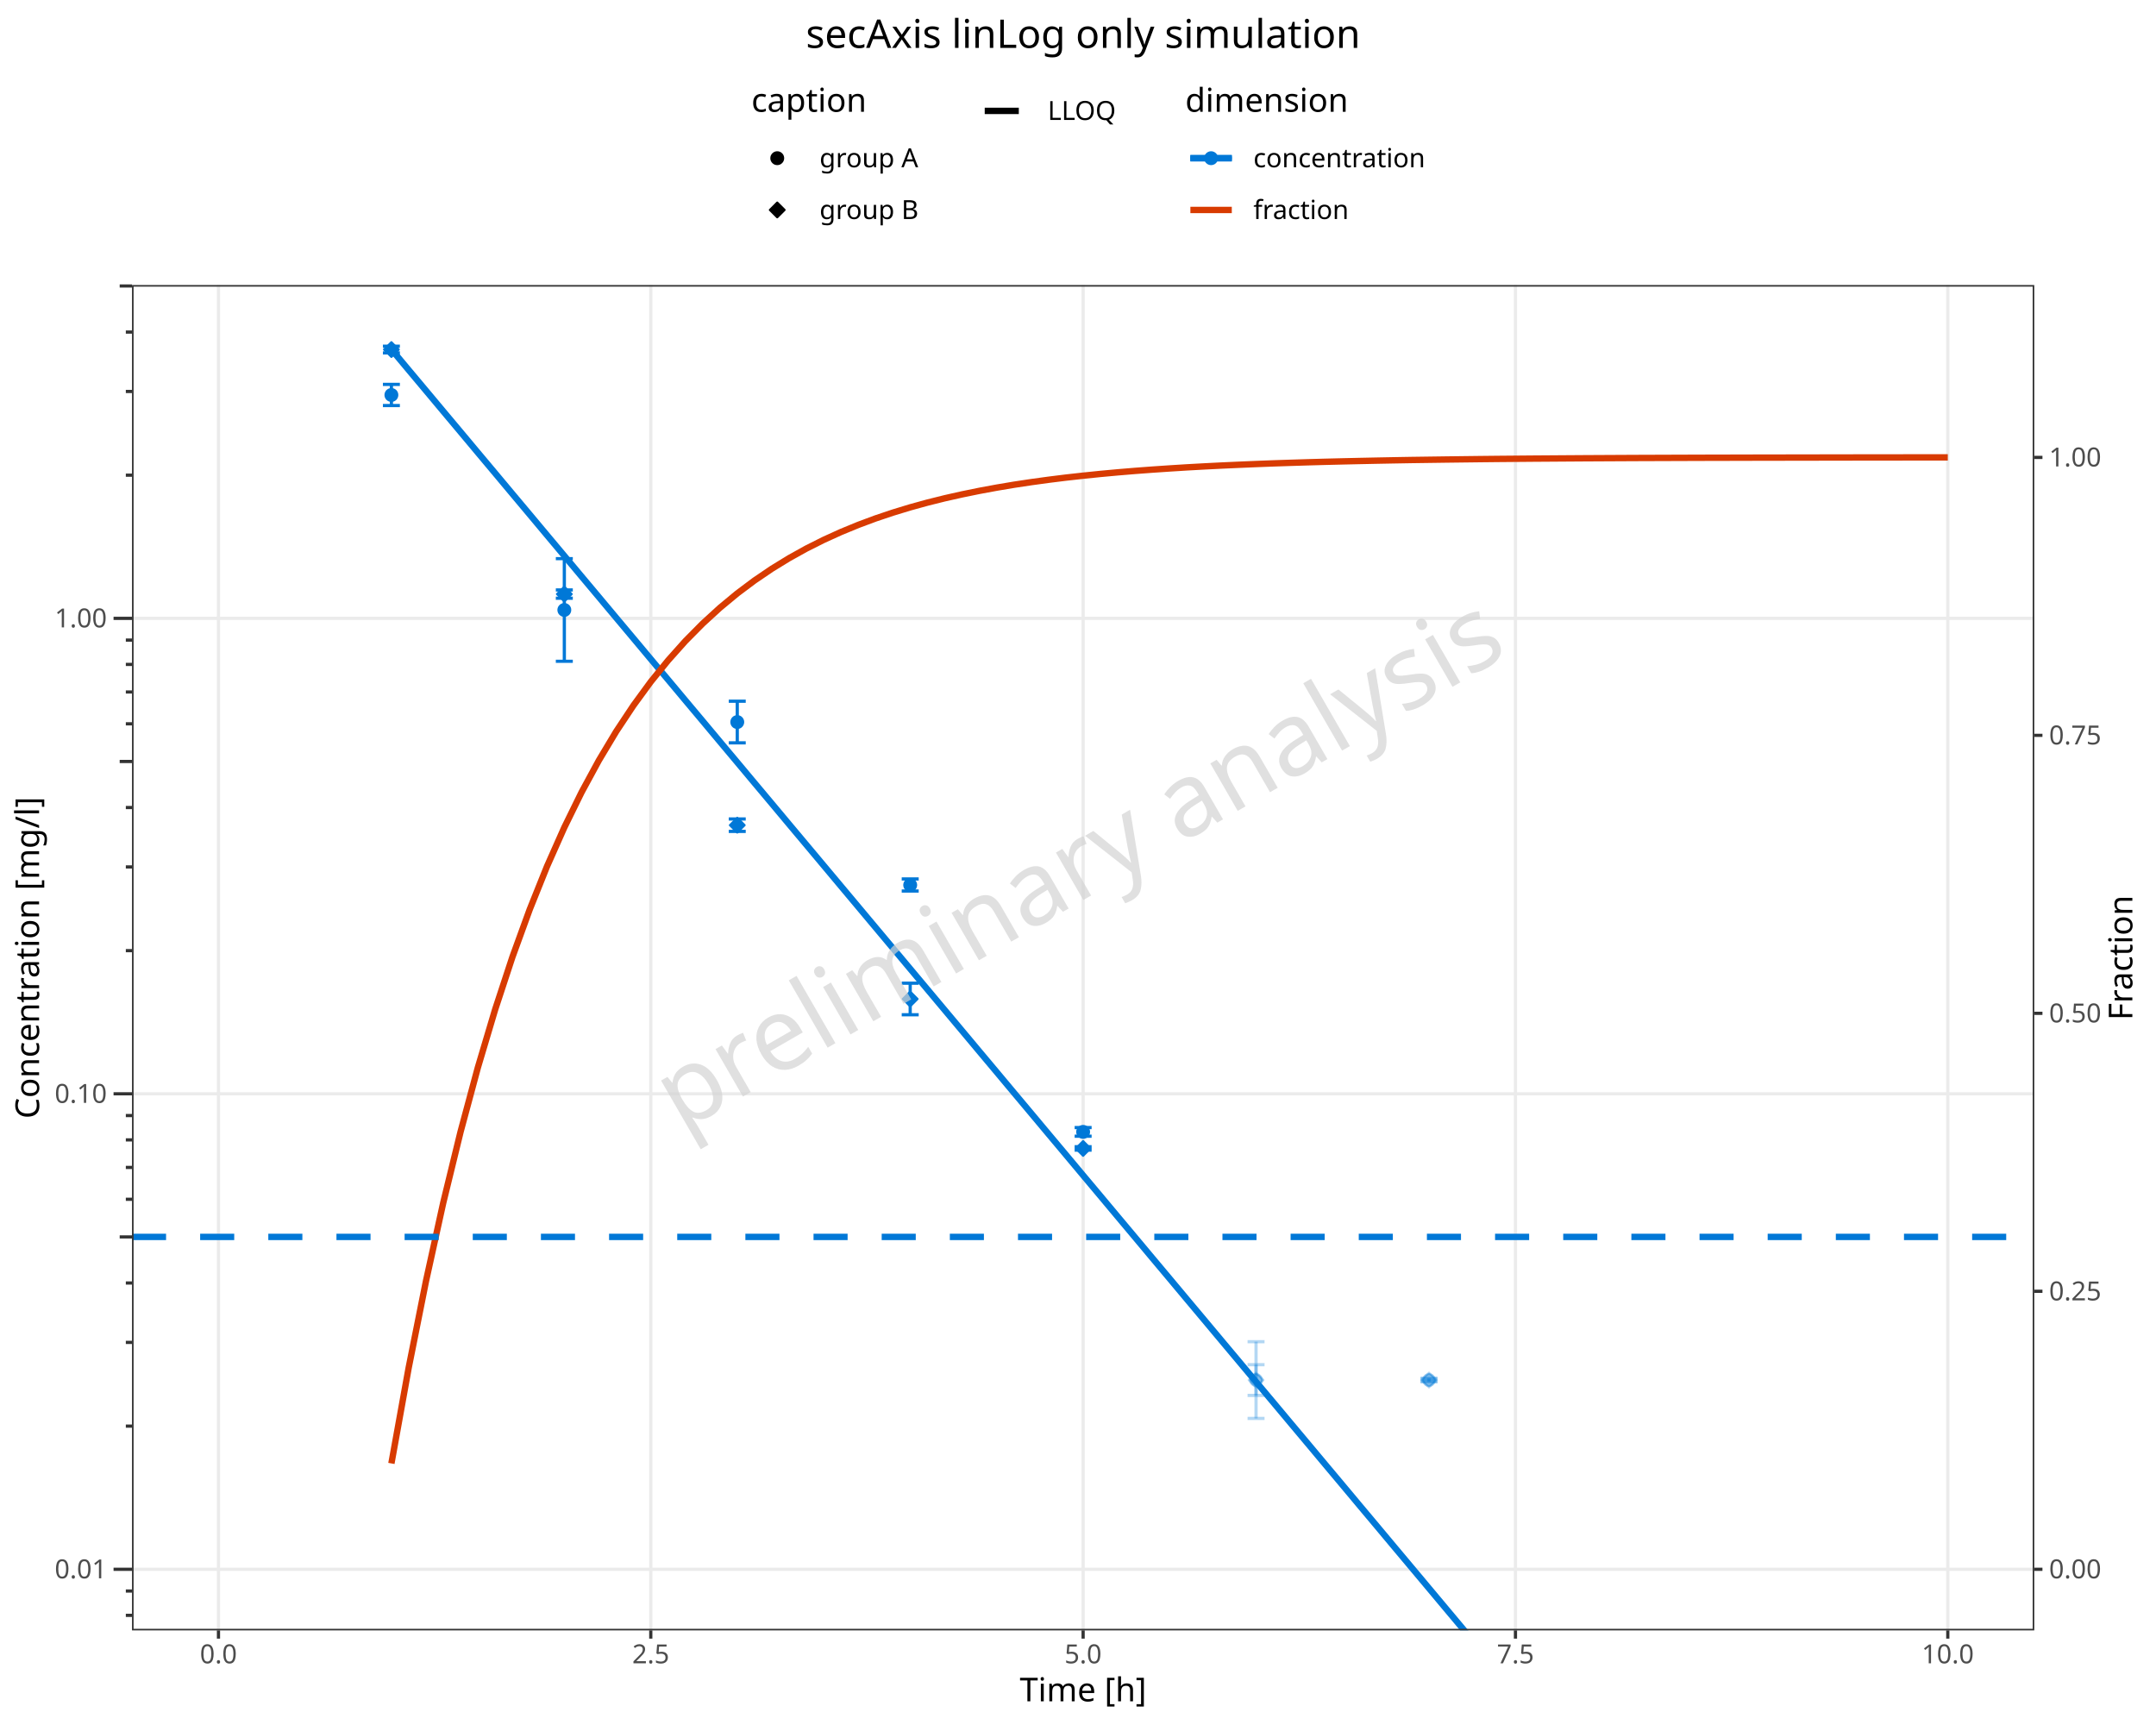
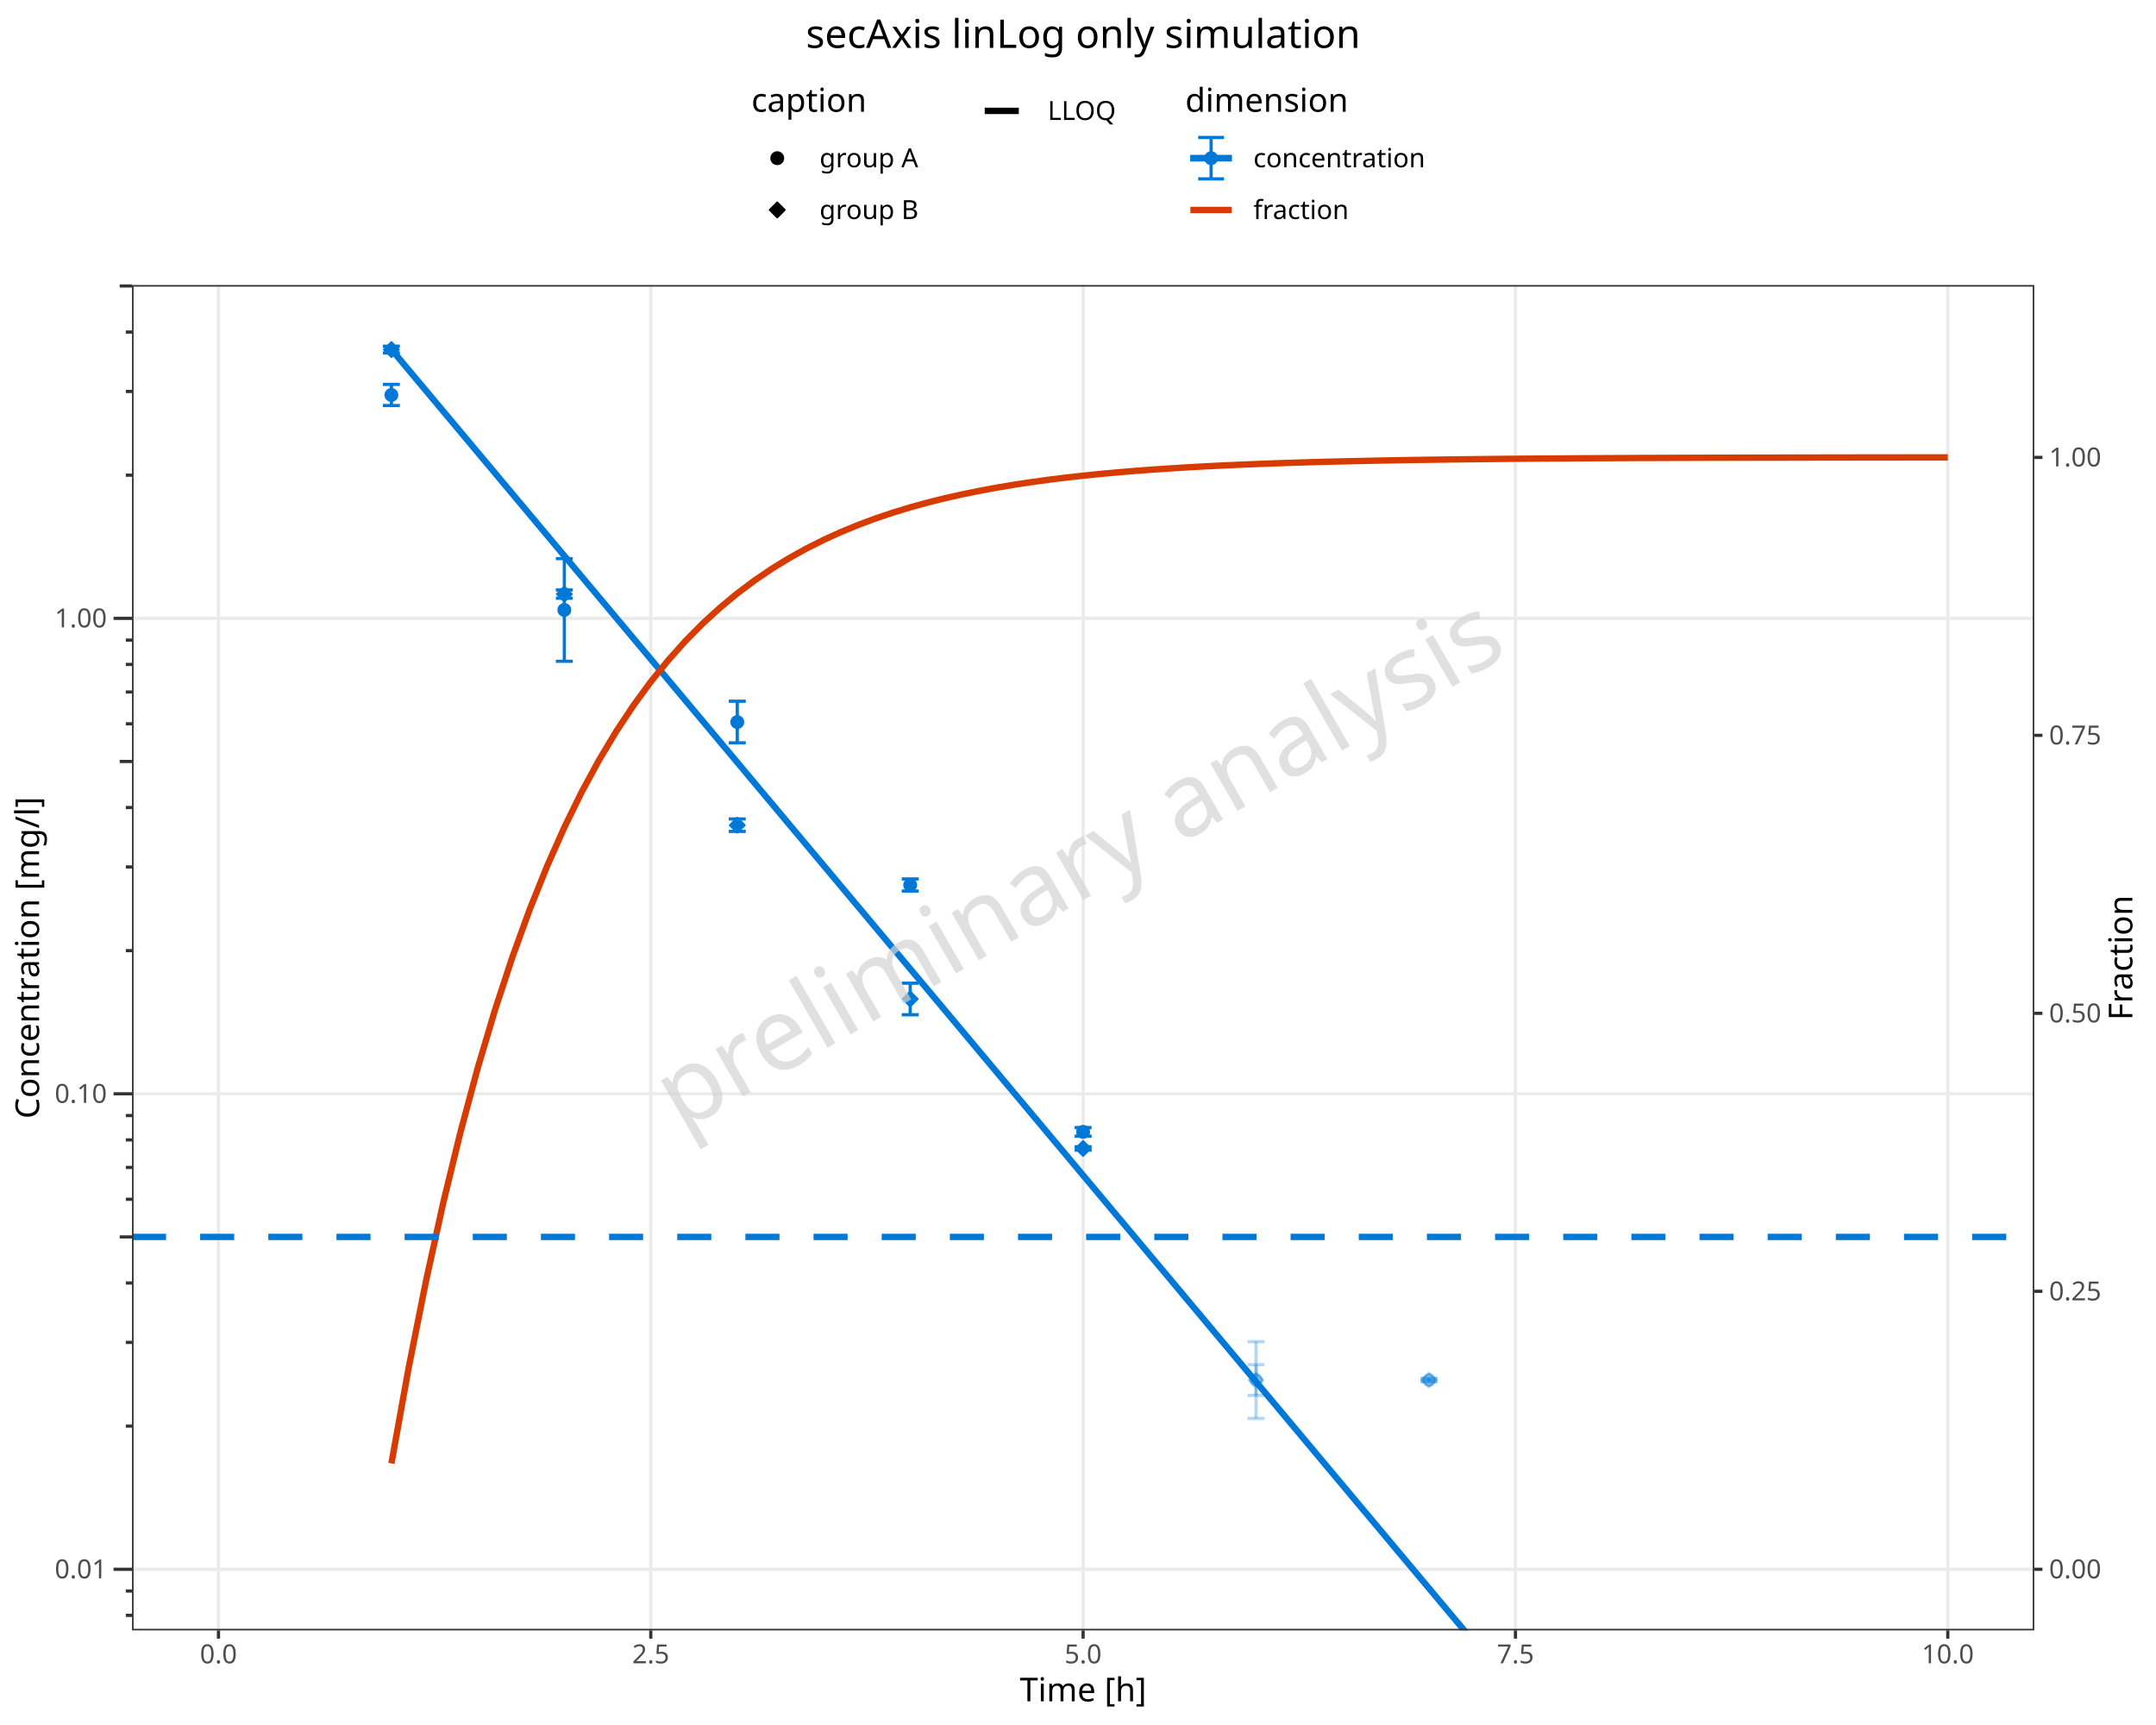
<svg xmlns="http://www.w3.org/2000/svg" class="svglite" data-engine-version="2.0" width="720.00pt" height="576.00pt" viewBox="0 0 720.00 576.00">
  <defs>
    <style type="text/css">
    .svglite line, .svglite polyline, .svglite polygon, .svglite path, .svglite rect, .svglite circle {
      fill: none;
      stroke: #000000;
      stroke-linecap: round;
      stroke-linejoin: round;
      stroke-miterlimit: 10.00;
    }
  </style>
  </defs>
  <rect width="100%" height="100%" style="stroke: none; fill: #FFFFFF;" />
  <defs>
    <clipPath id="cpMC4wMHw3MjAuMDB8MC4wMHw1NzYuMDA=">
      <rect x="0.00" y="0.00" width="720.00" height="576.00" />
    </clipPath>
  </defs>
  <g clip-path="url(#cpMC4wMHw3MjAuMDB8MC4wMHw1NzYuMDA=)">
    <rect x="0" y="0.00" width="720.00" height="576.00" style="stroke-width: 1.07; stroke: #FFFFFF; fill: #FFFFFF;" />
  </g>
  <defs>
    <clipPath id="cpNDQuMDh8Njc5LjM1fDk1LjE4fDU0NC40Mg==">
      <rect x="44.08" y="95.18" width="635.27" height="449.24" />
    </clipPath>
  </defs>
  <g clip-path="url(#cpNDQuMDh8Njc5LjM1fDk1LjE4fDU0NC40Mg==)">
    <rect x="44.08" y="95.18" width="635.27" height="449.24" style="stroke-width: 1.07; stroke: none; fill: #FFFFFF;" />
    <polyline points="44.08,524.00 679.35,524.00 " style="stroke-width: 1.07; stroke: #EBEBEB; stroke-linecap: butt;" />
    <polyline points="44.08,365.23 679.35,365.23 " style="stroke-width: 1.07; stroke: #EBEBEB; stroke-linecap: butt;" />
    <polyline points="44.08,206.47 679.35,206.47 " style="stroke-width: 1.07; stroke: #EBEBEB; stroke-linecap: butt;" />
    <polyline points="72.96,544.42 72.96,95.18 " style="stroke-width: 1.07; stroke: #EBEBEB; stroke-linecap: butt;" />
    <polyline points="217.33,544.42 217.33,95.18 " style="stroke-width: 1.07; stroke: #EBEBEB; stroke-linecap: butt;" />
    <polyline points="361.71,544.42 361.71,95.18 " style="stroke-width: 1.07; stroke: #EBEBEB; stroke-linecap: butt;" />
    <polyline points="506.09,544.42 506.09,95.18 " style="stroke-width: 1.07; stroke: #EBEBEB; stroke-linecap: butt;" />
    <polyline points="650.47,544.42 650.47,95.18 " style="stroke-width: 1.07; stroke: #EBEBEB; stroke-linecap: butt;" />
    <polyline points="130.71,116.65 136.48,123.55 142.26,130.44 148.03,137.34 153.81,144.23 159.58,151.13 165.36,158.02 171.13,164.92 176.91,171.81 182.68,178.71 188.46,185.60 194.23,192.50 200.01,199.39 205.78,206.29 211.56,213.18 217.33,220.08 223.11,226.97 228.88,233.87 234.66,240.76 240.43,247.66 246.21,254.55 251.98,261.45 257.76,268.34 263.53,275.24 269.31,282.13 275.09,289.03 280.86,295.92 286.64,302.82 292.41,309.71 298.19,316.61 303.96,323.50 309.74,330.40 315.51,337.29 321.29,344.19 327.06,351.09 332.84,357.98 338.61,364.88 344.39,371.77 350.16,378.67 355.94,385.56 361.71,392.46 367.49,399.35 373.26,406.25 379.04,413.14 384.81,420.04 390.59,426.93 396.36,433.83 402.14,440.72 407.91,447.62 413.69,454.51 419.46,461.41 425.24,468.30 431.01,475.20 436.79,482.09 442.56,488.99 448.34,495.88 454.11,502.78 459.89,509.67 465.66,516.57 471.44,523.46 477.22,530.36 482.99,537.25 488.77,544.15 494.54,551.04 500.32,557.94 506.09,564.83 511.87,571.73 517.64,578.62 523.42,585.52 529.19,592.41 534.97,599.31 540.74,606.20 546.52,613.10 552.29,619.99 558.07,626.89 563.84,633.78 569.62,640.68 575.39,647.57 581.17,654.47 586.94,661.36 592.72,668.26 598.49,675.15 604.27,682.05 610.04,688.94 615.82,695.84 621.59,702.73 627.37,709.63 633.14,716.52 638.92,723.42 644.69,730.32 650.47,737.21 " style="stroke-width: 2.13; stroke: #0078D7; stroke-linecap: butt;" />
    <polyline points="130.71,488.66 136.48,456.69 142.26,427.76 148.03,401.58 153.81,377.90 159.58,356.47 165.36,337.07 171.13,319.53 176.91,303.65 182.68,289.28 188.46,276.28 194.23,264.52 200.01,253.88 205.78,244.25 211.56,235.54 217.33,227.65 223.11,220.52 228.88,214.06 234.66,208.22 240.43,202.94 246.21,198.15 251.98,193.83 257.76,189.91 263.53,186.37 269.31,183.16 275.09,180.26 280.86,177.64 286.64,175.26 292.41,173.11 298.19,171.17 303.96,169.41 309.74,167.82 315.51,166.38 321.29,165.08 327.06,163.90 332.84,162.83 338.61,161.86 344.39,160.99 350.16,160.20 355.94,159.48 361.71,158.84 367.49,158.25 373.26,157.72 379.04,157.24 384.81,156.81 390.59,156.42 396.36,156.06 402.14,155.74 407.91,155.45 413.69,155.19 419.46,154.95 425.24,154.73 431.01,154.54 436.79,154.36 442.56,154.20 448.34,154.06 454.11,153.93 459.89,153.81 465.66,153.70 471.44,153.60 477.22,153.52 482.99,153.44 488.77,153.37 494.54,153.30 500.32,153.24 506.09,153.19 511.87,153.14 517.64,153.10 523.42,153.06 529.19,153.02 534.97,152.99 540.74,152.96 546.52,152.93 552.29,152.91 558.07,152.89 563.84,152.87 569.62,152.85 575.39,152.84 581.17,152.82 586.94,152.81 592.72,152.80 598.49,152.79 604.27,152.78 610.04,152.77 615.82,152.76 621.59,152.75 627.37,152.75 633.14,152.74 638.92,152.73 644.69,152.73 650.47,152.73 " style="stroke-width: 2.13; stroke: #D83B01; stroke-linecap: butt;" />
    <line x1="130.71" y1="135.42" x2="130.71" y2="128.35" style="stroke-width: 1.07; stroke: #0078D7; stroke-linecap: butt;" />
    <line x1="188.46" y1="220.81" x2="188.46" y2="186.54" style="stroke-width: 1.07; stroke: #0078D7; stroke-linecap: butt;" />
    <line x1="246.21" y1="248.05" x2="246.21" y2="234.15" style="stroke-width: 1.07; stroke: #0078D7; stroke-linecap: butt;" />
    <line x1="303.96" y1="297.53" x2="303.96" y2="293.49" style="stroke-width: 1.07; stroke: #0078D7; stroke-linecap: butt;" />
    <line x1="361.71" y1="379.39" x2="361.71" y2="376.51" style="stroke-width: 1.07; stroke: #0078D7; stroke-linecap: butt;" />
    <line x1="419.46" y1="473.63" x2="419.46" y2="448.01" style="stroke-width: 1.07; stroke: #0078D7; stroke-opacity: 0.30; stroke-linecap: butt;" />
    <line x1="477.22" y1="461.27" x2="477.22" y2="460.36" style="stroke-width: 1.07; stroke: #0078D7; stroke-opacity: 0.30; stroke-linecap: butt;" />
    <line x1="130.71" y1="117.84" x2="130.71" y2="115.60" style="stroke-width: 1.07; stroke: #0078D7; stroke-linecap: butt;" />
    <line x1="188.46" y1="199.75" x2="188.46" y2="196.99" style="stroke-width: 1.07; stroke: #0078D7; stroke-linecap: butt;" />
    <line x1="246.21" y1="277.61" x2="246.21" y2="273.47" style="stroke-width: 1.07; stroke: #0078D7; stroke-linecap: butt;" />
    <line x1="303.96" y1="338.84" x2="303.96" y2="328.30" style="stroke-width: 1.07; stroke: #0078D7; stroke-linecap: butt;" />
    <line x1="361.71" y1="384.04" x2="361.71" y2="382.91" style="stroke-width: 1.07; stroke: #0078D7; stroke-linecap: butt;" />
    <line x1="419.46" y1="465.94" x2="419.46" y2="455.69" style="stroke-width: 1.07; stroke: #0078D7; stroke-opacity: 0.30; stroke-linecap: butt;" />
    <line x1="477.22" y1="461.40" x2="477.22" y2="460.24" style="stroke-width: 1.07; stroke: #0078D7; stroke-opacity: 0.30; stroke-linecap: butt;" />
    <line x1="127.87" y1="135.42" x2="133.54" y2="135.42" style="stroke-width: 1.07; stroke: #0078D7; stroke-linecap: butt;" />
    <line x1="185.62" y1="220.81" x2="191.29" y2="220.81" style="stroke-width: 1.07; stroke: #0078D7; stroke-linecap: butt;" />
    <line x1="243.37" y1="248.05" x2="249.04" y2="248.05" style="stroke-width: 1.07; stroke: #0078D7; stroke-linecap: butt;" />
    <line x1="301.13" y1="297.53" x2="306.80" y2="297.53" style="stroke-width: 1.07; stroke: #0078D7; stroke-linecap: butt;" />
    <line x1="358.88" y1="379.39" x2="364.55" y2="379.39" style="stroke-width: 1.07; stroke: #0078D7; stroke-linecap: butt;" />
    <line x1="416.63" y1="473.63" x2="422.30" y2="473.63" style="stroke-width: 1.07; stroke: #0078D7; stroke-opacity: 0.30; stroke-linecap: butt;" />
    <line x1="474.38" y1="461.27" x2="480.05" y2="461.27" style="stroke-width: 1.07; stroke: #0078D7; stroke-opacity: 0.30; stroke-linecap: butt;" />
    <line x1="127.87" y1="117.84" x2="133.54" y2="117.84" style="stroke-width: 1.07; stroke: #0078D7; stroke-linecap: butt;" />
    <line x1="185.62" y1="199.75" x2="191.29" y2="199.75" style="stroke-width: 1.07; stroke: #0078D7; stroke-linecap: butt;" />
    <line x1="243.37" y1="277.61" x2="249.04" y2="277.61" style="stroke-width: 1.07; stroke: #0078D7; stroke-linecap: butt;" />
    <line x1="301.13" y1="338.84" x2="306.80" y2="338.84" style="stroke-width: 1.07; stroke: #0078D7; stroke-linecap: butt;" />
    <line x1="358.88" y1="384.04" x2="364.55" y2="384.04" style="stroke-width: 1.07; stroke: #0078D7; stroke-linecap: butt;" />
    <line x1="416.63" y1="465.94" x2="422.30" y2="465.94" style="stroke-width: 1.07; stroke: #0078D7; stroke-opacity: 0.30; stroke-linecap: butt;" />
    <line x1="474.38" y1="461.40" x2="480.05" y2="461.40" style="stroke-width: 1.07; stroke: #0078D7; stroke-opacity: 0.30; stroke-linecap: butt;" />
    <line x1="127.87" y1="128.35" x2="133.54" y2="128.35" style="stroke-width: 1.07; stroke: #0078D7; stroke-linecap: butt;" />
    <line x1="185.62" y1="186.54" x2="191.29" y2="186.54" style="stroke-width: 1.07; stroke: #0078D7; stroke-linecap: butt;" />
    <line x1="243.37" y1="234.15" x2="249.04" y2="234.15" style="stroke-width: 1.07; stroke: #0078D7; stroke-linecap: butt;" />
    <line x1="301.13" y1="293.49" x2="306.80" y2="293.49" style="stroke-width: 1.07; stroke: #0078D7; stroke-linecap: butt;" />
    <line x1="358.88" y1="376.51" x2="364.55" y2="376.51" style="stroke-width: 1.07; stroke: #0078D7; stroke-linecap: butt;" />
    <line x1="416.63" y1="448.01" x2="422.30" y2="448.01" style="stroke-width: 1.07; stroke: #0078D7; stroke-opacity: 0.30; stroke-linecap: butt;" />
    <line x1="474.38" y1="460.36" x2="480.05" y2="460.36" style="stroke-width: 1.07; stroke: #0078D7; stroke-opacity: 0.30; stroke-linecap: butt;" />
    <line x1="127.87" y1="115.60" x2="133.54" y2="115.60" style="stroke-width: 1.07; stroke: #0078D7; stroke-linecap: butt;" />
    <line x1="185.62" y1="196.99" x2="191.29" y2="196.99" style="stroke-width: 1.07; stroke: #0078D7; stroke-linecap: butt;" />
    <line x1="243.37" y1="273.47" x2="249.04" y2="273.47" style="stroke-width: 1.07; stroke: #0078D7; stroke-linecap: butt;" />
    <line x1="301.13" y1="328.30" x2="306.80" y2="328.30" style="stroke-width: 1.07; stroke: #0078D7; stroke-linecap: butt;" />
    <line x1="358.88" y1="382.91" x2="364.55" y2="382.91" style="stroke-width: 1.07; stroke: #0078D7; stroke-linecap: butt;" />
    <line x1="416.63" y1="455.69" x2="422.30" y2="455.69" style="stroke-width: 1.07; stroke: #0078D7; stroke-opacity: 0.30; stroke-linecap: butt;" />
    <line x1="474.38" y1="460.24" x2="480.05" y2="460.24" style="stroke-width: 1.07; stroke: #0078D7; stroke-opacity: 0.30; stroke-linecap: butt;" />
    <polygon points="132.66,131.89 132.65,131.69 132.62,131.50 132.58,131.32 132.51,131.14 132.43,130.96 132.33,130.80 132.22,130.64 132.09,130.50 131.95,130.37 131.79,130.26 131.63,130.16 131.46,130.08 131.27,130.01 131.09,129.97 130.90,129.94 130.71,129.93 130.51,129.94 130.33,129.97 130.14,130.01 129.96,130.08 129.78,130.16 129.62,130.26 129.47,130.37 129.32,130.50 129.19,130.64 129.08,130.80 128.98,130.96 128.90,131.14 128.83,131.32 128.79,131.50 128.76,131.69 128.75,131.89 128.76,132.08 128.79,132.27 128.83,132.45 128.90,132.63 128.98,132.81 129.08,132.97 129.19,133.13 129.32,133.27 129.47,133.40 129.62,133.51 129.78,133.61 129.96,133.69 130.14,133.76 130.33,133.80 130.51,133.83 130.71,133.84 130.90,133.83 131.09,133.80 131.27,133.76 131.46,133.69 131.63,133.61 131.79,133.51 131.95,133.40 132.09,133.27 132.22,133.13 132.33,132.97 132.43,132.81 132.51,132.63 132.58,132.45 132.62,132.27 132.65,132.08 " style="stroke-width: 0.71; stroke: #0078D7; fill: #0078D7;" />
    <polygon points="190.41,203.67 190.40,203.48 190.38,203.29 190.33,203.10 190.27,202.92 190.18,202.75 190.08,202.59 189.97,202.43 189.84,202.29 189.70,202.16 189.54,202.05 189.38,201.95 189.21,201.87 189.03,201.80 188.84,201.75 188.65,201.73 188.46,201.72 188.27,201.73 188.08,201.75 187.89,201.80 187.71,201.87 187.54,201.95 187.37,202.05 187.22,202.16 187.08,202.29 186.95,202.43 186.83,202.59 186.73,202.75 186.65,202.92 186.59,203.10 186.54,203.29 186.51,203.48 186.50,203.67 186.51,203.86 186.54,204.05 186.59,204.24 186.65,204.42 186.73,204.59 186.83,204.76 186.95,204.91 187.08,205.06 187.22,205.18 187.37,205.30 187.54,205.40 187.71,205.48 187.89,205.54 188.08,205.59 188.27,205.62 188.46,205.63 188.65,205.62 188.84,205.59 189.03,205.54 189.21,205.48 189.38,205.40 189.54,205.30 189.70,205.18 189.84,205.06 189.97,204.91 190.08,204.76 190.18,204.59 190.27,204.42 190.33,204.24 190.38,204.05 190.40,203.86 " style="stroke-width: 0.71; stroke: #0078D7; fill: #0078D7;" />
    <polygon points="248.17,241.10 248.16,240.91 248.13,240.72 248.08,240.54 248.02,240.36 247.93,240.18 247.84,240.02 247.72,239.86 247.59,239.72 247.45,239.59 247.30,239.48 247.13,239.38 246.96,239.30 246.78,239.23 246.59,239.19 246.40,239.16 246.21,239.15 246.02,239.16 245.83,239.19 245.64,239.23 245.46,239.30 245.29,239.38 245.12,239.48 244.97,239.59 244.83,239.72 244.70,239.86 244.58,240.02 244.48,240.18 244.40,240.36 244.34,240.54 244.29,240.72 244.26,240.91 244.25,241.10 244.26,241.30 244.29,241.49 244.34,241.67 244.40,241.85 244.48,242.03 244.58,242.19 244.70,242.34 244.83,242.49 244.97,242.62 245.12,242.73 245.29,242.83 245.46,242.91 245.64,242.98 245.83,243.02 246.02,243.05 246.21,243.06 246.40,243.05 246.59,243.02 246.78,242.98 246.96,242.91 247.13,242.83 247.30,242.73 247.45,242.62 247.59,242.49 247.72,242.34 247.84,242.19 247.93,242.03 248.02,241.85 248.08,241.67 248.13,241.49 248.16,241.30 " style="stroke-width: 0.71; stroke: #0078D7; fill: #0078D7;" />
    <polygon points="305.92,295.51 305.91,295.32 305.88,295.13 305.83,294.95 305.77,294.77 305.69,294.59 305.59,294.43 305.47,294.27 305.34,294.13 305.20,294.00 305.05,293.89 304.88,293.79 304.71,293.71 304.53,293.64 304.34,293.60 304.15,293.57 303.96,293.56 303.77,293.57 303.58,293.60 303.39,293.64 303.21,293.71 303.04,293.79 302.87,293.89 302.72,294.00 302.58,294.13 302.45,294.27 302.33,294.43 302.24,294.59 302.15,294.77 302.09,294.95 302.04,295.13 302.01,295.32 302.01,295.51 302.01,295.71 302.04,295.90 302.09,296.08 302.15,296.26 302.24,296.44 302.33,296.60 302.45,296.75 302.58,296.90 302.72,297.03 302.87,297.14 303.04,297.24 303.21,297.32 303.39,297.39 303.58,297.43 303.77,297.46 303.96,297.47 304.15,297.46 304.34,297.43 304.53,297.39 304.71,297.32 304.88,297.24 305.05,297.14 305.20,297.03 305.34,296.90 305.47,296.75 305.59,296.60 305.69,296.44 305.77,296.26 305.83,296.08 305.88,295.90 305.91,295.71 " style="stroke-width: 0.71; stroke: #0078D7; fill: #0078D7;" />
    <polygon points="363.67,377.95 363.66,377.76 363.63,377.57 363.58,377.38 363.52,377.20 363.44,377.03 363.34,376.86 363.22,376.71 363.10,376.57 362.95,376.44 362.80,376.32 362.63,376.23 362.46,376.14 362.28,376.08 362.09,376.03 361.90,376.00 361.71,375.99 361.52,376.00 361.33,376.03 361.14,376.08 360.96,376.14 360.79,376.23 360.63,376.32 360.47,376.44 360.33,376.57 360.20,376.71 360.09,376.86 359.99,377.03 359.91,377.20 359.84,377.38 359.79,377.57 359.77,377.76 359.76,377.95 359.77,378.14 359.79,378.33 359.84,378.52 359.91,378.70 359.99,378.87 360.09,379.04 360.20,379.19 360.33,379.33 360.47,379.46 360.63,379.58 360.79,379.68 360.96,379.76 361.14,379.82 361.33,379.87 361.52,379.90 361.71,379.91 361.90,379.90 362.09,379.87 362.28,379.82 362.46,379.76 362.63,379.68 362.80,379.58 362.95,379.46 363.10,379.33 363.22,379.19 363.34,379.04 363.44,378.87 363.52,378.70 363.58,378.52 363.63,378.33 363.66,378.14 " style="stroke-width: 0.71; stroke: #0078D7; fill: #0078D7;" />
    <polygon points="421.42,460.82 421.41,460.63 421.38,460.44 421.34,460.25 421.27,460.07 421.19,459.90 421.09,459.73 420.98,459.58 420.85,459.44 420.70,459.31 420.55,459.19 420.39,459.09 420.21,459.01 420.03,458.95 419.85,458.90 419.66,458.87 419.46,458.86 419.27,458.87 419.08,458.90 418.90,458.95 418.72,459.01 418.54,459.09 418.38,459.19 418.22,459.31 418.08,459.44 417.95,459.58 417.84,459.73 417.74,459.90 417.66,460.07 417.59,460.25 417.55,460.44 417.52,460.63 417.51,460.82 417.52,461.01 417.55,461.20 417.59,461.39 417.66,461.57 417.74,461.74 417.84,461.90 417.95,462.06 418.08,462.20 418.22,462.33 418.38,462.44 418.54,462.54 418.72,462.63 418.90,462.69 419.08,462.74 419.27,462.76 419.46,462.77 419.66,462.76 419.85,462.74 420.03,462.69 420.21,462.63 420.39,462.54 420.55,462.44 420.70,462.33 420.85,462.20 420.98,462.06 421.09,461.90 421.19,461.74 421.27,461.57 421.34,461.39 421.38,461.20 421.41,461.01 " style="stroke-width: 0.71; stroke: #0078D7; stroke-opacity: 0.30; fill: #0078D7; fill-opacity: 0.30;" />
    <polygon points="479.17,460.82 479.16,460.63 479.13,460.44 479.09,460.25 479.02,460.07 478.94,459.90 478.84,459.73 478.73,459.58 478.60,459.44 478.46,459.31 478.30,459.19 478.14,459.09 477.96,459.01 477.78,458.95 477.60,458.90 477.41,458.87 477.22,458.86 477.02,458.87 476.83,458.90 476.65,458.95 476.47,459.01 476.29,459.09 476.13,459.19 475.97,459.31 475.83,459.44 475.70,459.58 475.59,459.73 475.49,459.90 475.41,460.07 475.34,460.25 475.30,460.44 475.27,460.63 475.26,460.82 475.27,461.01 475.30,461.20 475.34,461.39 475.41,461.57 475.49,461.74 475.59,461.90 475.70,462.06 475.83,462.20 475.97,462.33 476.13,462.44 476.29,462.54 476.47,462.63 476.65,462.69 476.83,462.74 477.02,462.76 477.22,462.77 477.41,462.76 477.60,462.74 477.78,462.69 477.96,462.63 478.14,462.54 478.30,462.44 478.46,462.33 478.60,462.20 478.73,462.06 478.84,461.90 478.94,461.74 479.02,461.57 479.09,461.39 479.13,461.20 479.16,461.01 " style="stroke-width: 0.71; stroke: #0078D7; stroke-opacity: 0.30; fill: #0078D7; fill-opacity: 0.30;" />
    <polygon points="133.16,116.72 130.71,114.27 128.26,116.72 130.71,119.17 " style="stroke-width: 0.71; stroke: #0078D7; fill: #0078D7;" />
    <polygon points="190.91,198.37 188.46,195.92 186.01,198.37 188.46,200.82 " style="stroke-width: 0.71; stroke: #0078D7; fill: #0078D7;" />
    <polygon points="248.66,275.54 246.21,273.09 243.76,275.54 246.21,277.99 " style="stroke-width: 0.71; stroke: #0078D7; fill: #0078D7;" />
    <polygon points="306.41,333.57 303.96,331.12 301.51,333.57 303.96,336.02 " style="stroke-width: 0.71; stroke: #0078D7; fill: #0078D7;" />
    <polygon points="364.16,383.48 361.71,381.03 359.26,383.48 361.71,385.93 " style="stroke-width: 0.71; stroke: #0078D7; fill: #0078D7;" />
    <polygon points="421.91,460.82 419.46,458.37 417.01,460.82 419.46,463.27 " style="stroke-width: 0.71; stroke: #0078D7; stroke-opacity: 0.30; fill: #0078D7; fill-opacity: 0.30;" />
    <polygon points="479.66,460.82 477.22,458.37 474.77,460.82 477.22,463.27 " style="stroke-width: 0.71; stroke: #0078D7; stroke-opacity: 0.30; fill: #0078D7; fill-opacity: 0.30;" />
    <line x1="44.08" y1="413.02" x2="679.35" y2="413.02" style="stroke-width: 2.13; stroke: #0078D7; stroke-dasharray: 11.38,11.38; stroke-linecap: butt;" />
    <rect x="44.08" y="95.18" width="635.27" height="449.24" style="stroke-width: 1.07; stroke: #333333;" />
  </g>
  <g clip-path="url(#cpMC4wMHw3MjAuMDB8MC4wMHw1NzYuMDA=)">
    <text x="35.72" y="527.03" text-anchor="end" style="font-size: 8.80px; fill: #4D4D4D; font-family: sans;" textLength="17.13px" lengthAdjust="spacingAndGlyphs">0.01</text>
    <text x="35.72" y="368.26" text-anchor="end" style="font-size: 8.80px; fill: #4D4D4D; font-family: sans;" textLength="17.13px" lengthAdjust="spacingAndGlyphs">0.10</text>
    <text x="35.72" y="209.49" text-anchor="end" style="font-size: 8.80px; fill: #4D4D4D; font-family: sans;" textLength="17.13px" lengthAdjust="spacingAndGlyphs">1.00</text>
    <polyline points="37.92,524.00 44.08,524.00 " style="stroke-width: 1.07; stroke: #333333; stroke-linecap: butt;" />
    <polyline points="37.92,365.23 44.08,365.23 " style="stroke-width: 1.07; stroke: #333333; stroke-linecap: butt;" />
    <polyline points="37.92,206.47 44.08,206.47 " style="stroke-width: 1.07; stroke: #333333; stroke-linecap: butt;" />
    <polyline points="39.97,413.02 44.08,413.02 " style="stroke-width: 1.07; stroke: #333333; stroke-linecap: butt;" />
    <polyline points="39.97,254.26 44.08,254.26 " style="stroke-width: 1.07; stroke: #333333; stroke-linecap: butt;" />
    <polyline points="39.97,95.49 44.08,95.49 " style="stroke-width: 1.07; stroke: #333333; stroke-linecap: butt;" />
    <polyline points="42.02,539.38 44.08,539.38 " style="stroke-width: 1.07; stroke: #333333; stroke-linecap: butt;" />
    <polyline points="42.02,531.26 44.08,531.26 " style="stroke-width: 1.07; stroke: #333333; stroke-linecap: butt;" />
    <polyline points="42.02,476.20 44.08,476.20 " style="stroke-width: 1.07; stroke: #333333; stroke-linecap: butt;" />
    <polyline points="42.02,448.25 44.08,448.25 " style="stroke-width: 1.07; stroke: #333333; stroke-linecap: butt;" />
    <polyline points="42.02,428.41 44.08,428.41 " style="stroke-width: 1.07; stroke: #333333; stroke-linecap: butt;" />
    <polyline points="42.02,400.45 44.08,400.45 " style="stroke-width: 1.07; stroke: #333333; stroke-linecap: butt;" />
    <polyline points="42.02,389.82 44.08,389.82 " style="stroke-width: 1.07; stroke: #333333; stroke-linecap: butt;" />
    <polyline points="42.02,380.62 44.08,380.62 " style="stroke-width: 1.07; stroke: #333333; stroke-linecap: butt;" />
    <polyline points="42.02,372.50 44.08,372.50 " style="stroke-width: 1.07; stroke: #333333; stroke-linecap: butt;" />
    <polyline points="42.02,317.44 44.08,317.44 " style="stroke-width: 1.07; stroke: #333333; stroke-linecap: butt;" />
    <polyline points="42.02,289.48 44.08,289.48 " style="stroke-width: 1.07; stroke: #333333; stroke-linecap: butt;" />
    <polyline points="42.02,269.65 44.08,269.65 " style="stroke-width: 1.07; stroke: #333333; stroke-linecap: butt;" />
    <polyline points="42.02,241.69 44.08,241.69 " style="stroke-width: 1.07; stroke: #333333; stroke-linecap: butt;" />
    <polyline points="42.02,231.06 44.08,231.06 " style="stroke-width: 1.07; stroke: #333333; stroke-linecap: butt;" />
    <polyline points="42.02,221.85 44.08,221.85 " style="stroke-width: 1.07; stroke: #333333; stroke-linecap: butt;" />
    <polyline points="42.02,213.73 44.08,213.73 " style="stroke-width: 1.07; stroke: #333333; stroke-linecap: butt;" />
    <polyline points="42.02,158.67 44.08,158.67 " style="stroke-width: 1.07; stroke: #333333; stroke-linecap: butt;" />
    <polyline points="42.02,130.72 44.08,130.72 " style="stroke-width: 1.07; stroke: #333333; stroke-linecap: butt;" />
    <polyline points="42.02,110.88 44.08,110.88 " style="stroke-width: 1.07; stroke: #333333; stroke-linecap: butt;" />
    <polyline points="682.08,524.00 679.35,524.00 " style="stroke-width: 1.07; stroke: #333333; stroke-linecap: butt;" />
    <polyline points="682.08,431.18 679.35,431.18 " style="stroke-width: 1.07; stroke: #333333; stroke-linecap: butt;" />
    <polyline points="682.08,338.36 679.35,338.36 " style="stroke-width: 1.07; stroke: #333333; stroke-linecap: butt;" />
    <polyline points="682.08,245.54 679.35,245.54 " style="stroke-width: 1.07; stroke: #333333; stroke-linecap: butt;" />
    <polyline points="682.08,152.73 679.35,152.73 " style="stroke-width: 1.07; stroke: #333333; stroke-linecap: butt;" />
    <text x="684.28" y="527.02" style="font-size: 8.80px; fill: #4D4D4D; font-family: sans;" textLength="17.13px" lengthAdjust="spacingAndGlyphs">0.00</text>
    <text x="684.28" y="434.21" style="font-size: 8.80px; fill: #4D4D4D; font-family: sans;" textLength="17.13px" lengthAdjust="spacingAndGlyphs">0.25</text>
    <text x="684.28" y="341.39" style="font-size: 8.80px; fill: #4D4D4D; font-family: sans;" textLength="17.13px" lengthAdjust="spacingAndGlyphs">0.50</text>
    <text x="684.28" y="248.57" style="font-size: 8.80px; fill: #4D4D4D; font-family: sans;" textLength="17.13px" lengthAdjust="spacingAndGlyphs">0.75</text>
    <text x="684.28" y="155.75" style="font-size: 8.80px; fill: #4D4D4D; font-family: sans;" textLength="17.13px" lengthAdjust="spacingAndGlyphs">1.00</text>
    <polyline points="72.96,547.16 72.96,544.42 " style="stroke-width: 1.07; stroke: #333333; stroke-linecap: butt;" />
    <polyline points="217.33,547.16 217.33,544.42 " style="stroke-width: 1.07; stroke: #333333; stroke-linecap: butt;" />
    <polyline points="361.71,547.16 361.71,544.42 " style="stroke-width: 1.07; stroke: #333333; stroke-linecap: butt;" />
    <polyline points="506.09,547.16 506.09,544.42 " style="stroke-width: 1.07; stroke: #333333; stroke-linecap: butt;" />
    <polyline points="650.47,547.16 650.47,544.42 " style="stroke-width: 1.07; stroke: #333333; stroke-linecap: butt;" />
    <text x="72.96" y="555.40" text-anchor="middle" style="font-size: 8.80px; fill: #4D4D4D; font-family: sans;" textLength="12.23px" lengthAdjust="spacingAndGlyphs">0.0</text>
    <text x="217.33" y="555.40" text-anchor="middle" style="font-size: 8.80px; fill: #4D4D4D; font-family: sans;" textLength="12.23px" lengthAdjust="spacingAndGlyphs">2.5</text>
    <text x="361.71" y="555.40" text-anchor="middle" style="font-size: 8.80px; fill: #4D4D4D; font-family: sans;" textLength="12.23px" lengthAdjust="spacingAndGlyphs">5.0</text>
    <text x="506.09" y="555.40" text-anchor="middle" style="font-size: 8.80px; fill: #4D4D4D; font-family: sans;" textLength="12.23px" lengthAdjust="spacingAndGlyphs">7.5</text>
    <text x="650.47" y="555.40" text-anchor="middle" style="font-size: 8.80px; fill: #4D4D4D; font-family: sans;" textLength="17.13px" lengthAdjust="spacingAndGlyphs">10.0</text>
    <text x="361.71" y="568.10" text-anchor="middle" style="font-size: 11.00px; font-family: sans;" textLength="39.73px" lengthAdjust="spacingAndGlyphs">Time [h]</text>
    <text transform="translate(13.05,319.80) rotate(-90)" text-anchor="middle" style="font-size: 11.00px; font-family: sans;" textLength="98.45px" lengthAdjust="spacingAndGlyphs">Concentration [mg/l]</text>
    <text transform="translate(712.10,319.80) rotate(-90)" text-anchor="middle" style="font-size: 11.00px; font-family: sans;" textLength="39.74px" lengthAdjust="spacingAndGlyphs">Fraction</text>
    <rect x="245.44" y="22.90" width="65.24" height="61.32" style="stroke-width: 1.07; stroke: none; fill: #FFFFFF;" />
    <text x="250.92" y="37.33" style="font-size: 11.00px; font-family: sans;" textLength="35.48px" lengthAdjust="spacingAndGlyphs">caption</text>
    <rect x="250.92" y="44.18" width="17.28" height="17.28" style="stroke-width: 1.07; stroke: none; fill: #FFFFFF;" />
    <polygon points="261.52,52.82 261.51,52.63 261.48,52.44 261.43,52.25 261.37,52.07 261.29,51.90 261.19,51.73 261.07,51.58 260.94,51.44 260.80,51.31 260.65,51.19 260.48,51.10 260.31,51.01 260.13,50.95 259.94,50.90 259.75,50.87 259.56,50.86 259.37,50.87 259.18,50.90 258.99,50.95 258.81,51.01 258.64,51.10 258.48,51.19 258.32,51.31 258.18,51.44 258.05,51.58 257.94,51.73 257.84,51.90 257.75,52.07 257.69,52.25 257.64,52.44 257.62,52.63 257.61,52.82 257.62,53.01 257.64,53.20 257.69,53.39 257.75,53.57 257.84,53.74 257.94,53.91 258.05,54.06 258.18,54.20 258.32,54.33 258.48,54.45 258.64,54.55 258.81,54.63 258.99,54.69 259.18,54.74 259.37,54.77 259.56,54.78 259.75,54.77 259.94,54.74 260.13,54.69 260.31,54.63 260.48,54.55 260.65,54.45 260.80,54.33 260.94,54.20 261.07,54.06 261.19,53.91 261.29,53.74 261.37,53.57 261.43,53.39 261.48,53.20 261.51,53.01 " style="stroke-width: 0.71; fill: #000000;" />
    <rect x="250.92" y="61.46" width="17.28" height="17.28" style="stroke-width: 1.07; stroke: none; fill: #FFFFFF;" />
    <polygon points="262.01,70.10 259.56,67.65 257.11,70.10 259.56,72.55 " style="stroke-width: 0.71; fill: #000000;" />
    <text x="273.68" y="55.85" style="font-size: 8.80px; font-family: sans;" textLength="30.82px" lengthAdjust="spacingAndGlyphs">group A</text>
    <text x="273.68" y="73.13" style="font-size: 8.80px; font-family: sans;" textLength="30.82px" lengthAdjust="spacingAndGlyphs">group B</text>
    <rect x="321.64" y="22.90" width="57.73" height="28.24" style="stroke-width: 1.07; stroke: none; fill: #FFFFFF;" />
    <rect x="327.12" y="28.38" width="17.28" height="17.28" style="stroke-width: 1.07; stroke: none; fill: #FFFFFF;" />
    <line x1="328.85" y1="37.02" x2="342.67" y2="37.02" style="stroke-width: 2.13; stroke-dasharray: 11.38,11.38; stroke-linecap: butt;" />
    <text x="349.88" y="40.05" style="font-size: 8.80px; font-family: sans;" textLength="23.49px" lengthAdjust="spacingAndGlyphs">LLOQ</text>
    <rect x="390.33" y="22.90" width="87.66" height="61.32" style="stroke-width: 1.07; stroke: none; fill: #FFFFFF;" />
    <text x="395.81" y="37.33" style="font-size: 11.00px; font-family: sans;" textLength="50.15px" lengthAdjust="spacingAndGlyphs">dimension</text>
    <rect x="395.81" y="44.18" width="17.28" height="17.28" style="stroke-width: 1.07; stroke: none; fill: #FFFFFF;" />
    <line x1="397.53" y1="52.82" x2="411.36" y2="52.82" style="stroke-width: 2.13; stroke: #0078D7; stroke-linecap: butt;" />
-     <line x1="397.53" y1="52.82" x2="411.36" y2="52.82" style="stroke-width: 1.07; stroke: #0078D7; stroke-linecap: butt;" />
+     <line x1="404.45" y1="59.73" x2="404.45" y2="45.91" style="stroke-width: 1.07; stroke: #0078D7; stroke-linecap: butt;" />
+     <line x1="400.13" y1="59.73" x2="408.77" y2="59.73" style="stroke-width: 1.07; stroke: #0078D7; stroke-linecap: butt;" />
+     <line x1="400.13" y1="45.91" x2="408.77" y2="45.91" style="stroke-width: 1.07; stroke: #0078D7; stroke-linecap: butt;" />
    <polygon points="406.40,52.82 406.39,52.63 406.36,52.44 406.32,52.25 406.25,52.07 406.17,51.90 406.07,51.73 405.96,51.58 405.83,51.44 405.69,51.31 405.53,51.19 405.37,51.10 405.19,51.01 405.01,50.95 404.83,50.90 404.64,50.87 404.45,50.86 404.25,50.87 404.06,50.90 403.88,50.95 403.70,51.01 403.52,51.10 403.36,51.19 403.21,51.31 403.06,51.44 402.93,51.58 402.82,51.73 402.72,51.90 402.64,52.07 402.57,52.25 402.53,52.44 402.50,52.63 402.49,52.82 402.50,53.01 402.53,53.20 402.57,53.39 402.64,53.57 402.72,53.74 402.82,53.91 402.93,54.06 403.06,54.20 403.21,54.33 403.36,54.45 403.52,54.55 403.70,54.63 403.88,54.69 404.06,54.74 404.25,54.77 404.45,54.78 404.64,54.77 404.83,54.74 405.01,54.69 405.19,54.63 405.37,54.55 405.53,54.45 405.69,54.33 405.83,54.20 405.96,54.06 406.07,53.91 406.17,53.74 406.25,53.57 406.32,53.39 406.36,53.20 406.39,53.01 " style="stroke-width: 0.71; stroke: #0078D7; fill: #0078D7;" />
    <line x1="397.53" y1="52.82" x2="411.36" y2="52.82" style="stroke-width: 2.13; stroke: #0078D7; stroke-linecap: butt;" />
    <rect x="395.81" y="61.46" width="17.28" height="17.28" style="stroke-width: 1.07; stroke: none; fill: #FFFFFF;" />
    <line x1="397.53" y1="70.10" x2="411.36" y2="70.10" style="stroke-width: 2.13; stroke: #D83B01; stroke-linecap: butt;" />
    <text x="418.57" y="55.85" style="font-size: 8.80px; font-family: sans;" textLength="52.84px" lengthAdjust="spacingAndGlyphs">concentration</text>
    <text x="418.57" y="73.13" style="font-size: 8.80px; font-family: sans;" textLength="28.86px" lengthAdjust="spacingAndGlyphs">fraction</text>
    <text x="361.71" y="15.99" text-anchor="middle" style="font-size: 13.20px; font-family: sans;" textLength="175.38px" lengthAdjust="spacingAndGlyphs">secAxis linLog only simulation</text>
    <text transform="translate(365.87,298.17) rotate(-30)" text-anchor="middle" style="font-size: 34.14px; fill: #D3D3D3; fill-opacity: 0.70; font-family: sans;" textLength="299.85px" lengthAdjust="spacingAndGlyphs">preliminary analysis</text>
  </g>
</svg>
